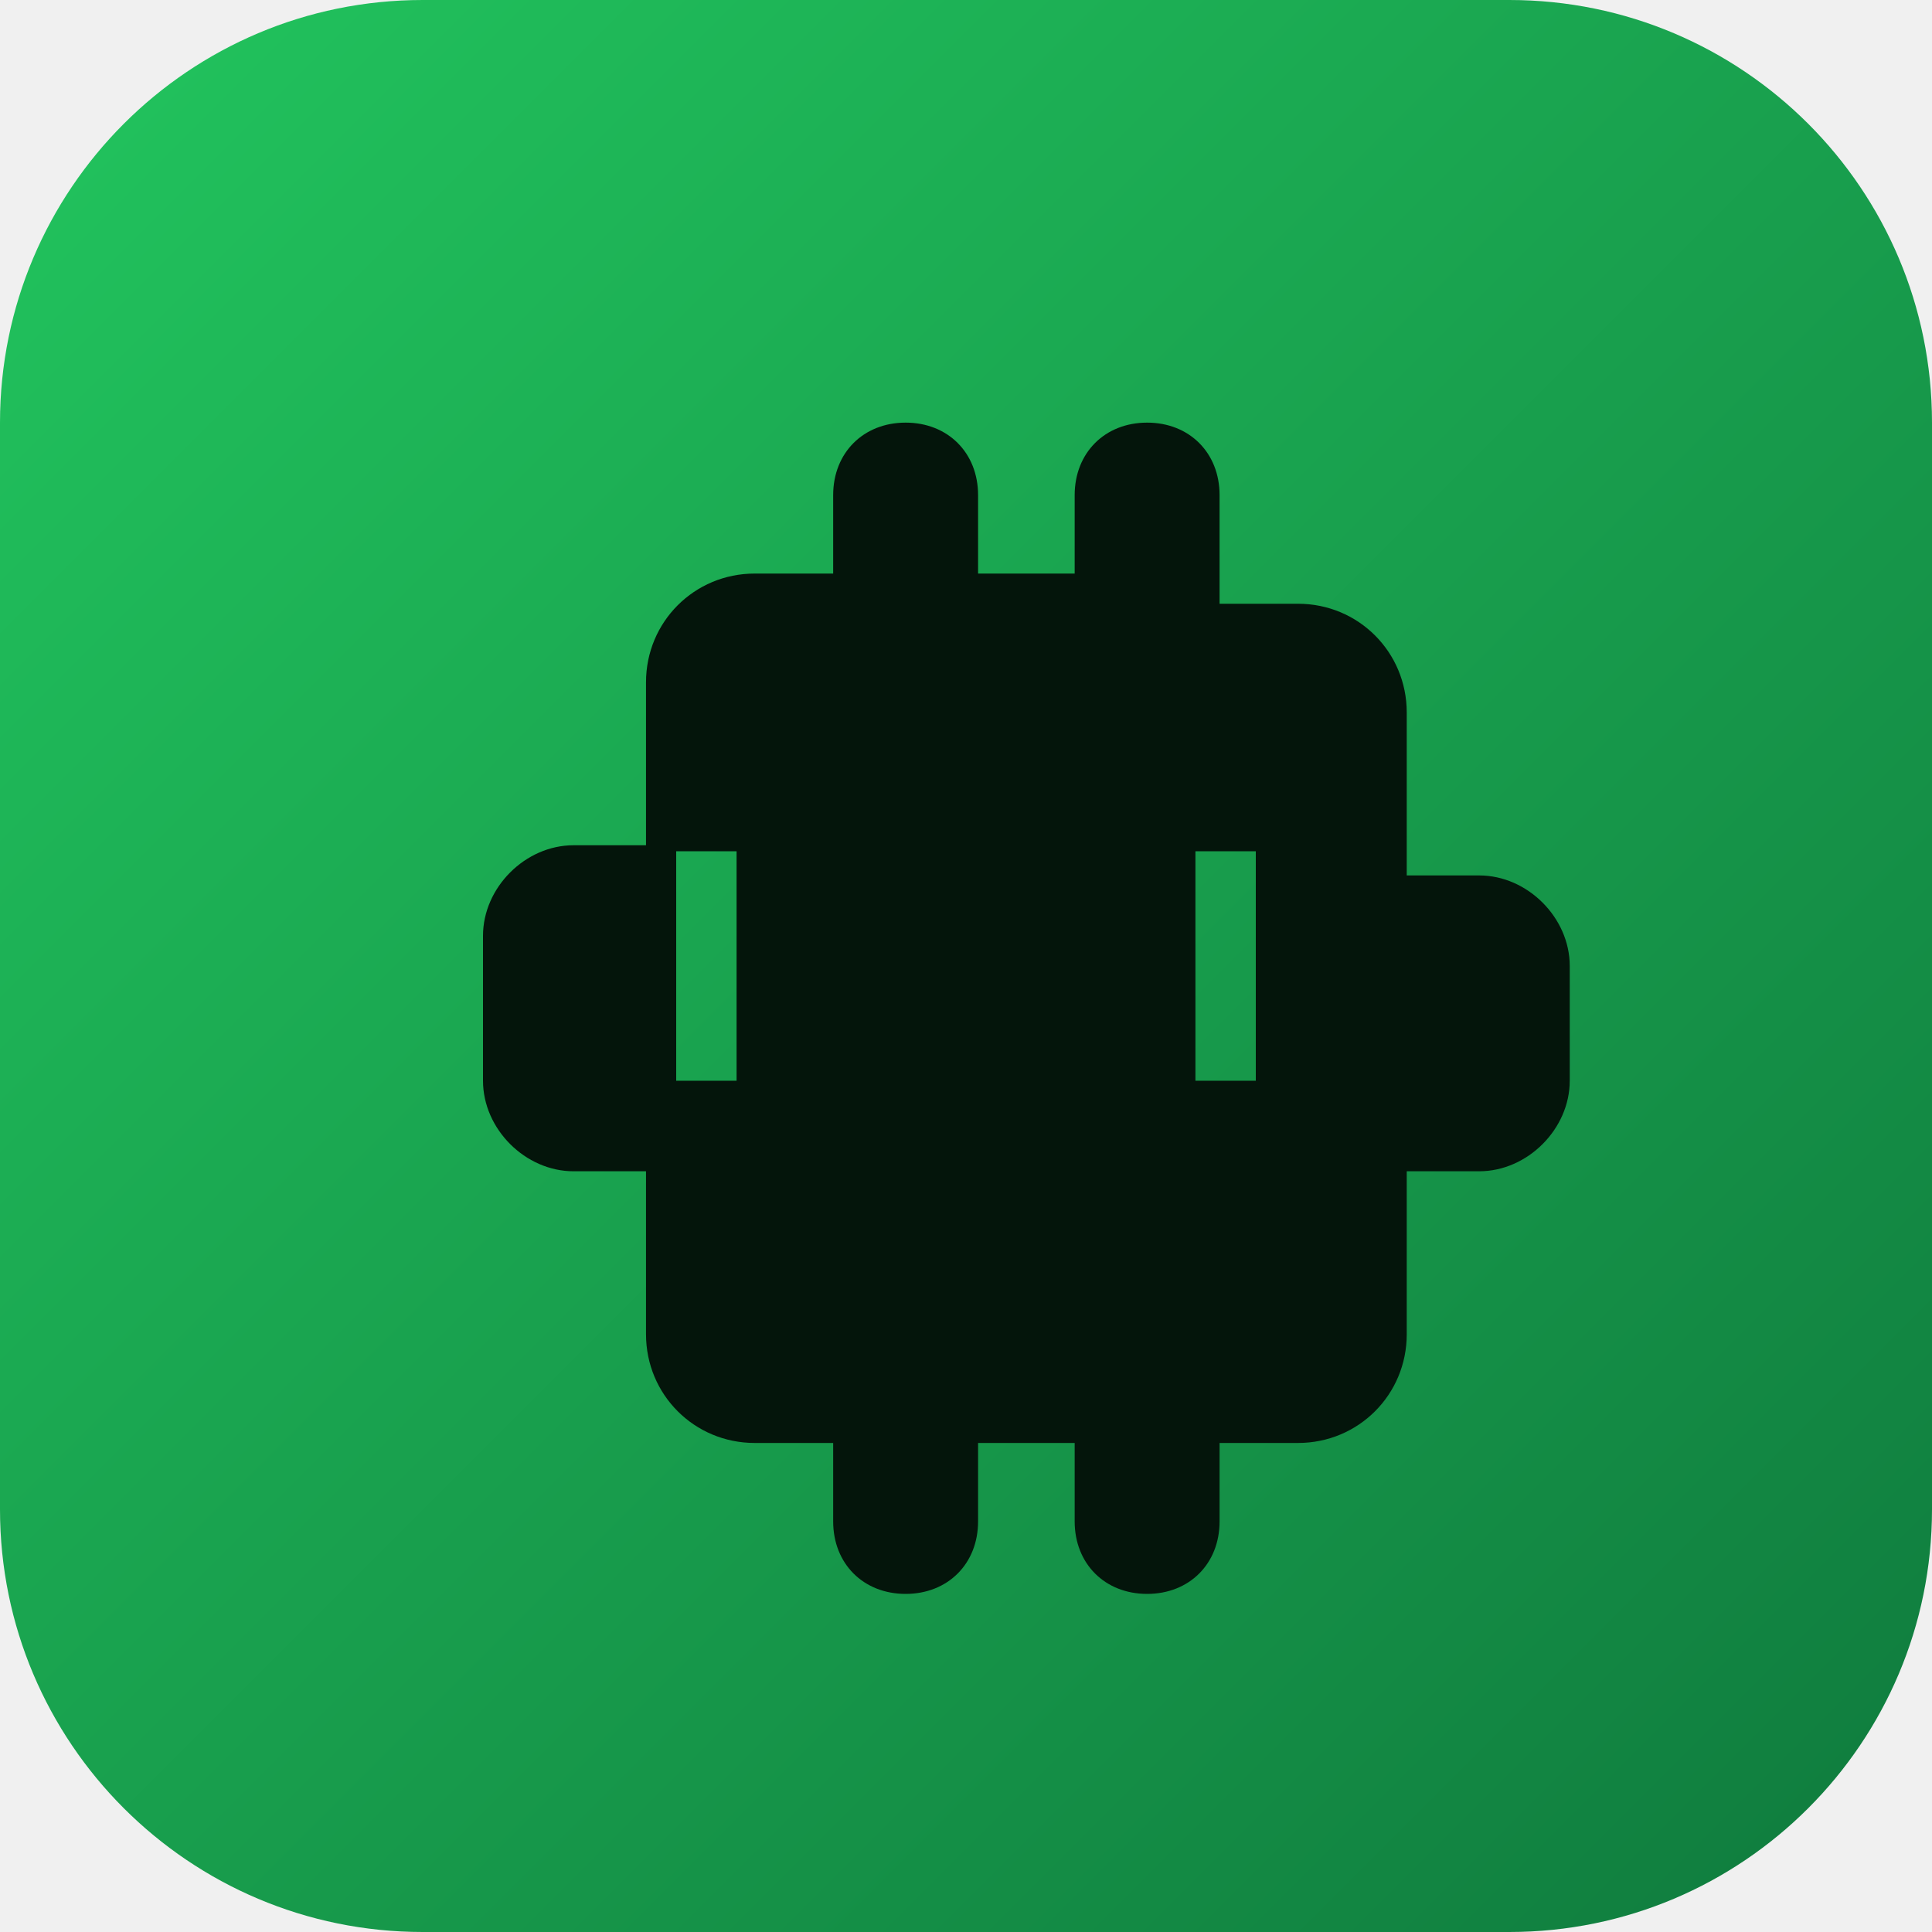
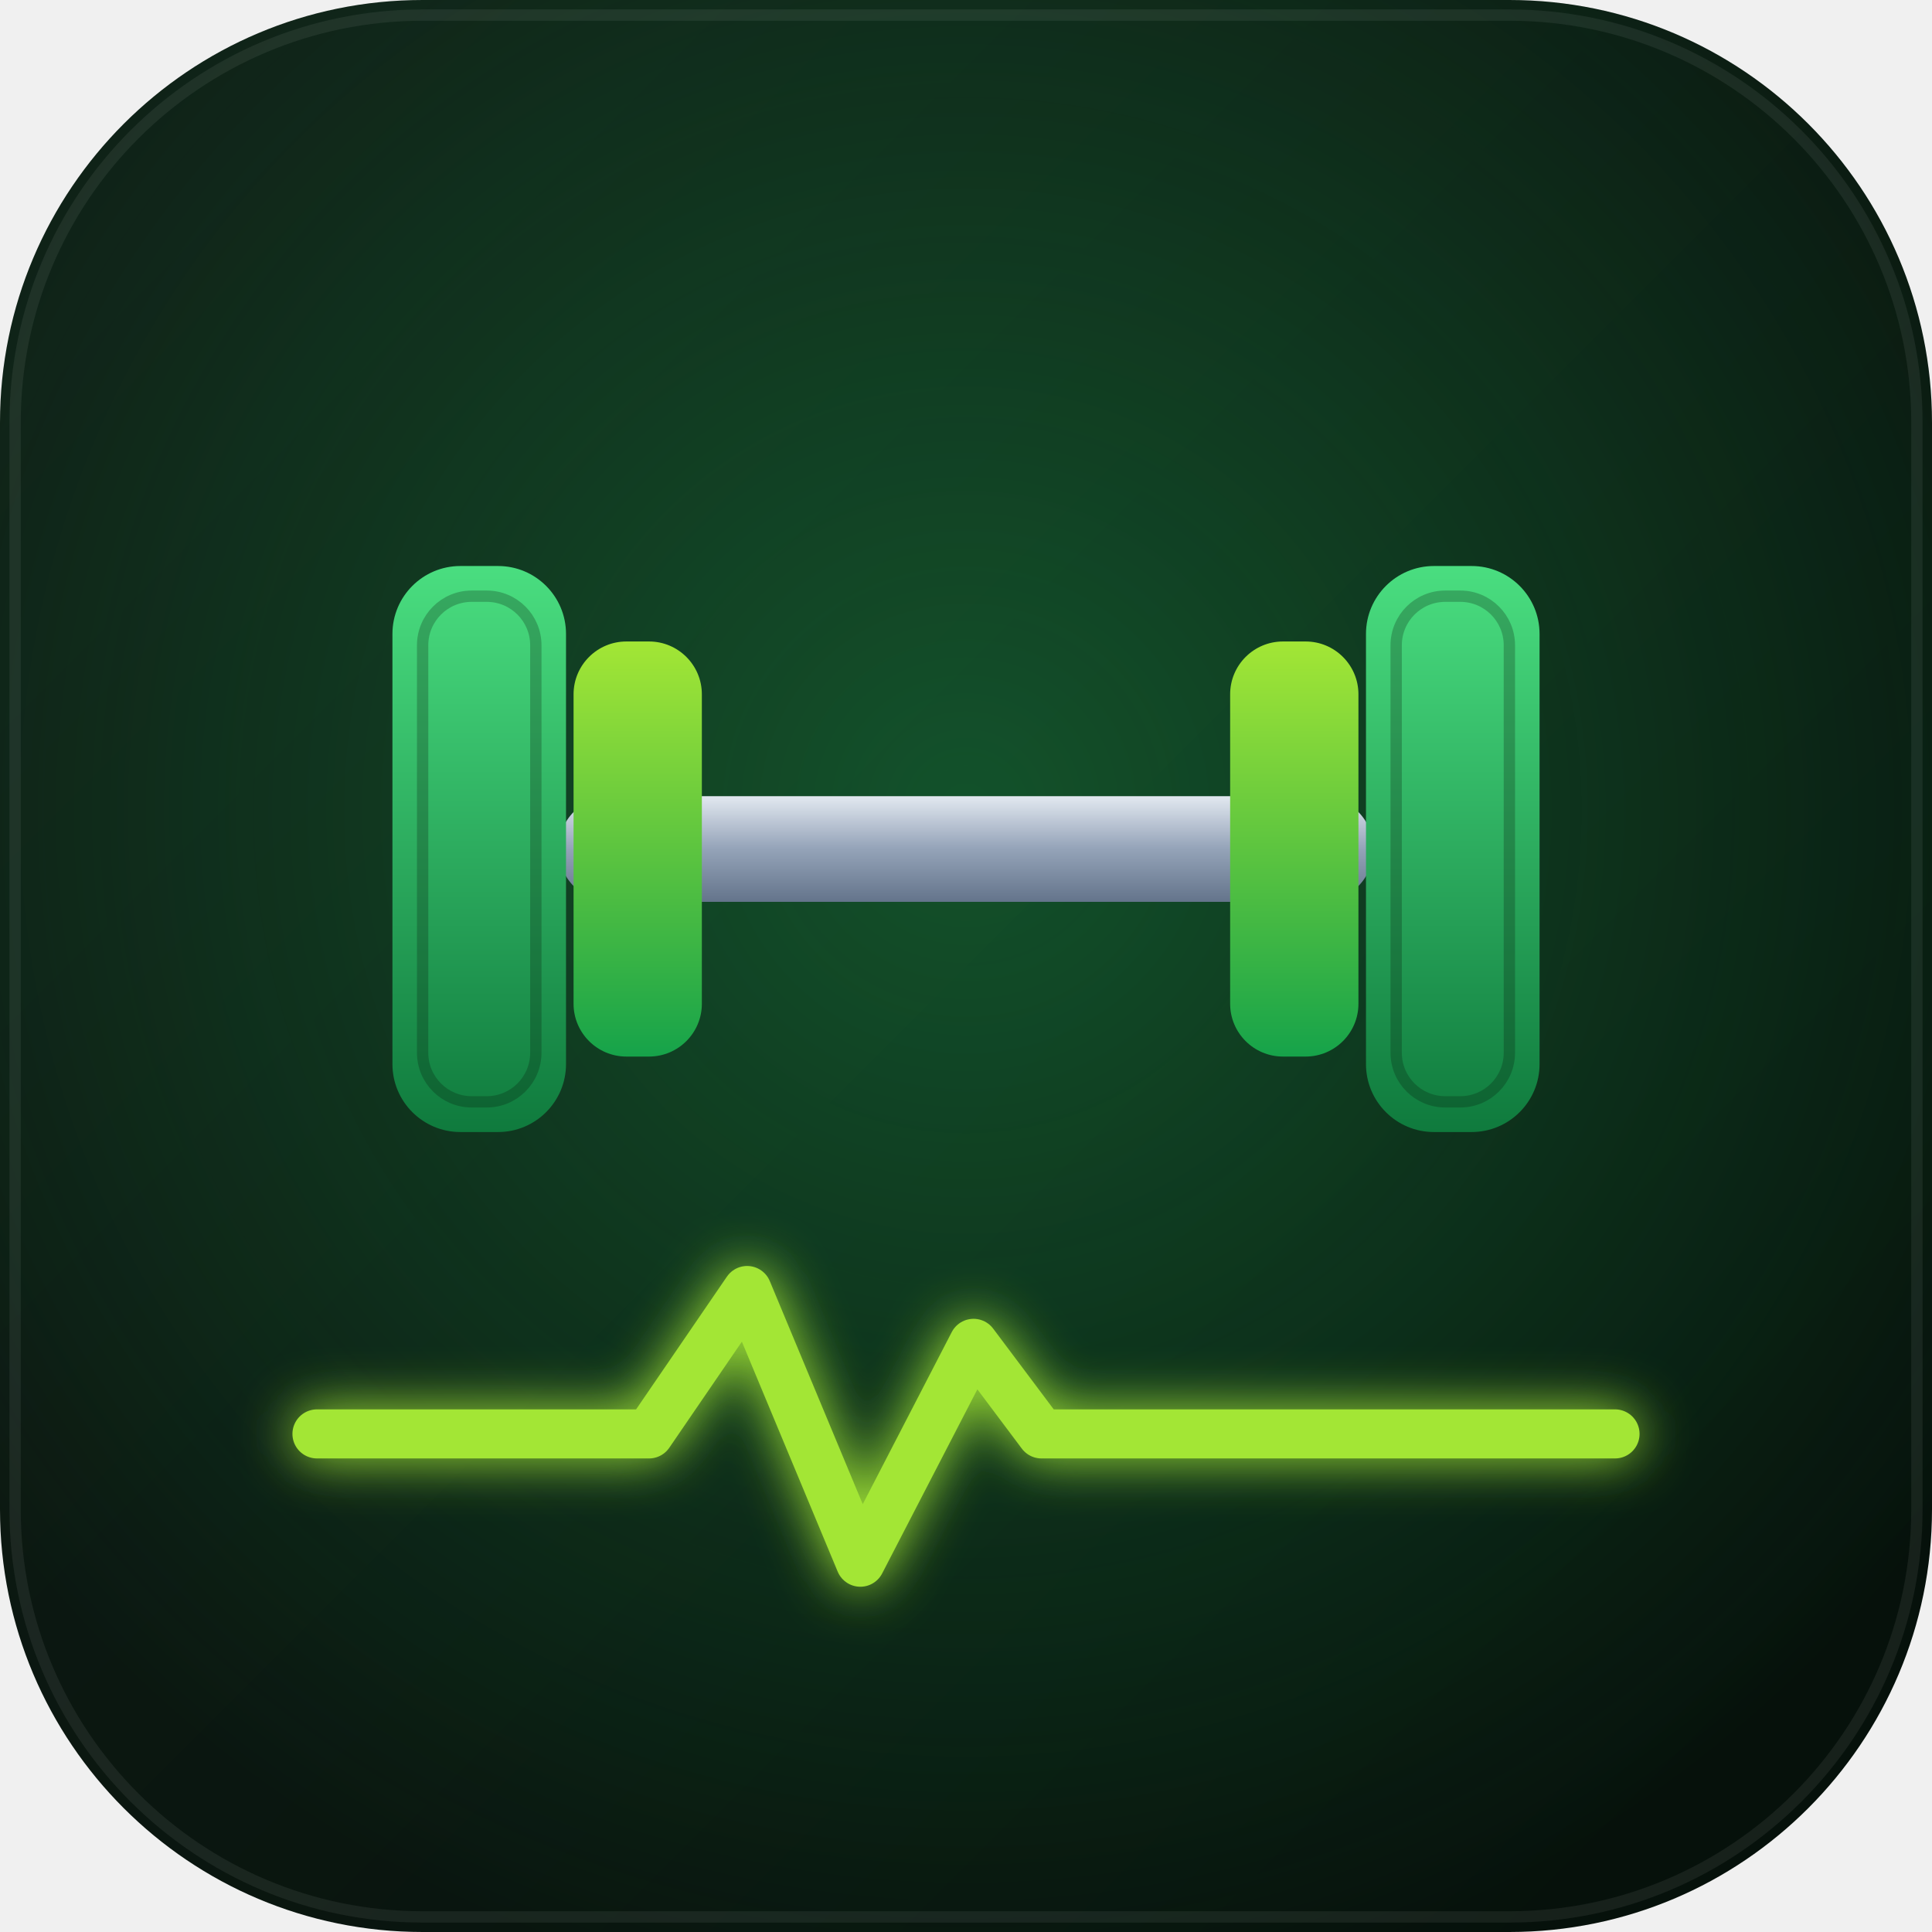
<svg xmlns="http://www.w3.org/2000/svg" viewBox="0 0 512 512">
  <defs>
-     <linearGradient id="g" x1="0" y1="0" x2="1" y2="1">
-       <stop offset="0" stop-color="#22c55e" />
+     <linearGradient id="bg" x1="0" y1="0" x2="1" y2="1">
+       <stop offset="0" stop-color="#101d16" />
+       <stop offset="1" stop-color="#05100a" />
+     </linearGradient>
+     <radialGradient id="glow" cx="0.5" cy="0.42" r="0.62">
+       <stop offset="0" stop-color="#22c55e" stop-opacity="0.34" />
+       <stop offset="1" stop-color="#22c55e" stop-opacity="0" />
+     </radialGradient>
+     <linearGradient id="plateO" x1="0" y1="0" x2="0" y2="1">
+       <stop offset="0" stop-color="#4ade80" />
      <stop offset="1" stop-color="#0f7a3d" />
    </linearGradient>
+     <linearGradient id="plateI" x1="0" y1="0" x2="0" y2="1">
+       <stop offset="0" stop-color="#a3e635" />
+       <stop offset="1" stop-color="#16a34a" />
+     </linearGradient>
+     <linearGradient id="bar" x1="0" y1="0" x2="0" y2="1">
+       <stop offset="0" stop-color="#e2e8f0" />
+       <stop offset="0.5" stop-color="#94a3b8" />
+       <stop offset="1" stop-color="#64748b" />
+     </linearGradient>
+     <filter id="pulseGlow" x="-40%" y="-400%" width="180%" height="900%">
+       <feGaussianBlur stdDeviation="7" result="b" />
+       <feMerge>
+         <feMergeNode in="b" />
+         <feMergeNode in="SourceGraphic" />
+       </feMerge>
+     </filter>
  </defs>
-   <rect width="512" height="512" rx="112" fill="url(#g)" />
-   <g transform="translate(64 64) scale(16)" fill="#04150b">
-     <path d="M20.5 10.5h-1.2V7.8c0-1-.8-1.8-1.8-1.8h-1.3V4.2c0-.7-.5-1.2-1.2-1.2s-1.2.5-1.2 1.2v1.3h-1.6V4.2c0-.7-.5-1.2-1.2-1.2S9.8 3.5 9.8 4.2v1.3H8.5c-1 0-1.8.8-1.8 1.8v2.7H5.5c-.8 0-1.5.7-1.5 1.5v2.4c0 .8.7 1.5 1.5 1.5h1.2v2.7c0 1 .8 1.8 1.8 1.8h1.3v1.3c0 .7.5 1.2 1.2 1.2s1.2-.5 1.2-1.2v-1.3h1.6v1.3c0 .7.5 1.2 1.2 1.2s1.2-.5 1.2-1.2v-1.3h1.3c1 0 1.8-.8 1.8-1.8v-2.7h1.2c.8 0 1.5-.7 1.5-1.5V12c0-.8-.7-1.5-1.5-1.5zM7.2 13.9v-3.8h1v3.8h-1zm9.6-3.8v3.8h-1v-3.8h1z" />
-   </g>
+   <rect width="512" height="512" rx="112" fill="url(#bg)" />
+   <rect width="512" height="512" rx="112" fill="url(#glow)" />
+   <rect x="4" y="4" width="504" height="504" rx="108" fill="none" stroke="#ffffff" stroke-opacity="0.07" stroke-width="3" />
+   <rect x="148" y="211" width="216" height="28" rx="14" fill="url(#bar)" />
+   <rect x="104" y="150" width="46" height="150" rx="18" fill="url(#plateO)" />
+   <rect x="362" y="150" width="46" height="150" rx="18" fill="url(#plateO)" />
+   <rect x="152" y="170" width="34" height="110" rx="14" fill="url(#plateI)" />
+   <rect x="326" y="170" width="34" height="110" rx="14" fill="url(#plateI)" />
+   <rect x="112" y="158" width="30" height="134" rx="13" fill="none" stroke="#04150b" stroke-opacity="0.25" stroke-width="3" />
+   <rect x="370" y="158" width="30" height="134" rx="13" fill="none" stroke="#04150b" stroke-opacity="0.25" stroke-width="3" />
+   <path d="M84 380 H172 L198 342 L228 414 L258 356 L276 380 H428" fill="none" stroke="#a3e635" stroke-width="13" stroke-linecap="round" stroke-linejoin="round" filter="url(#pulseGlow)" />
</svg>
